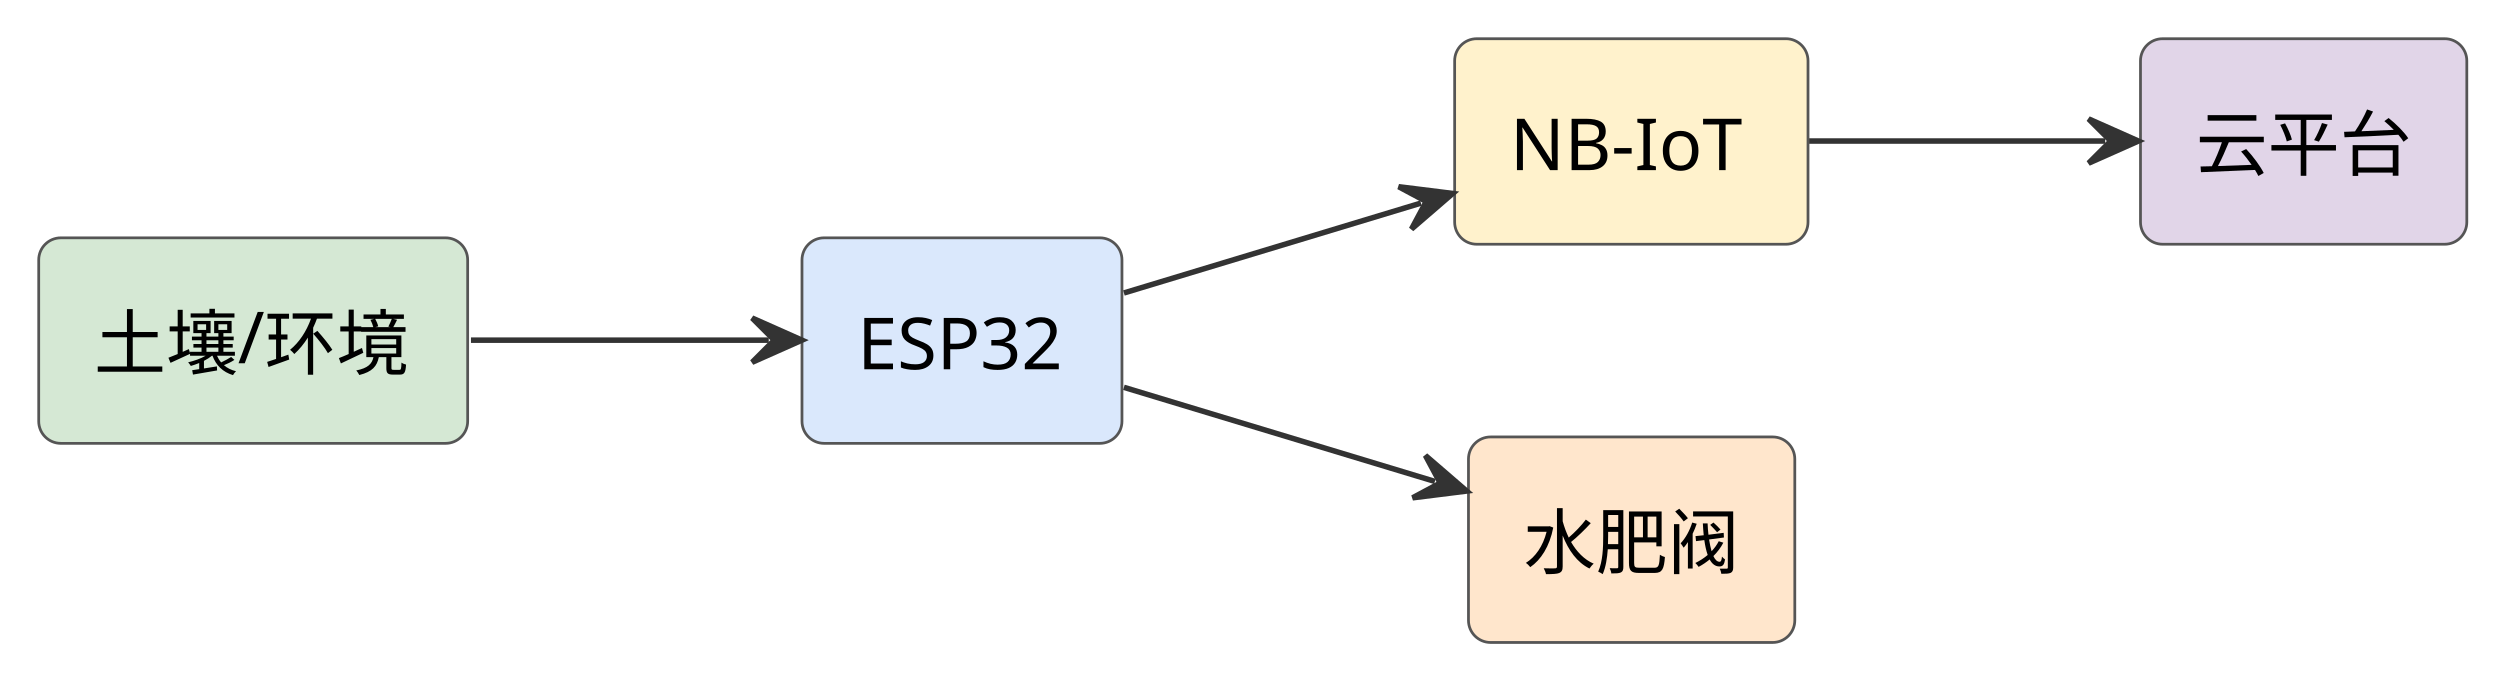
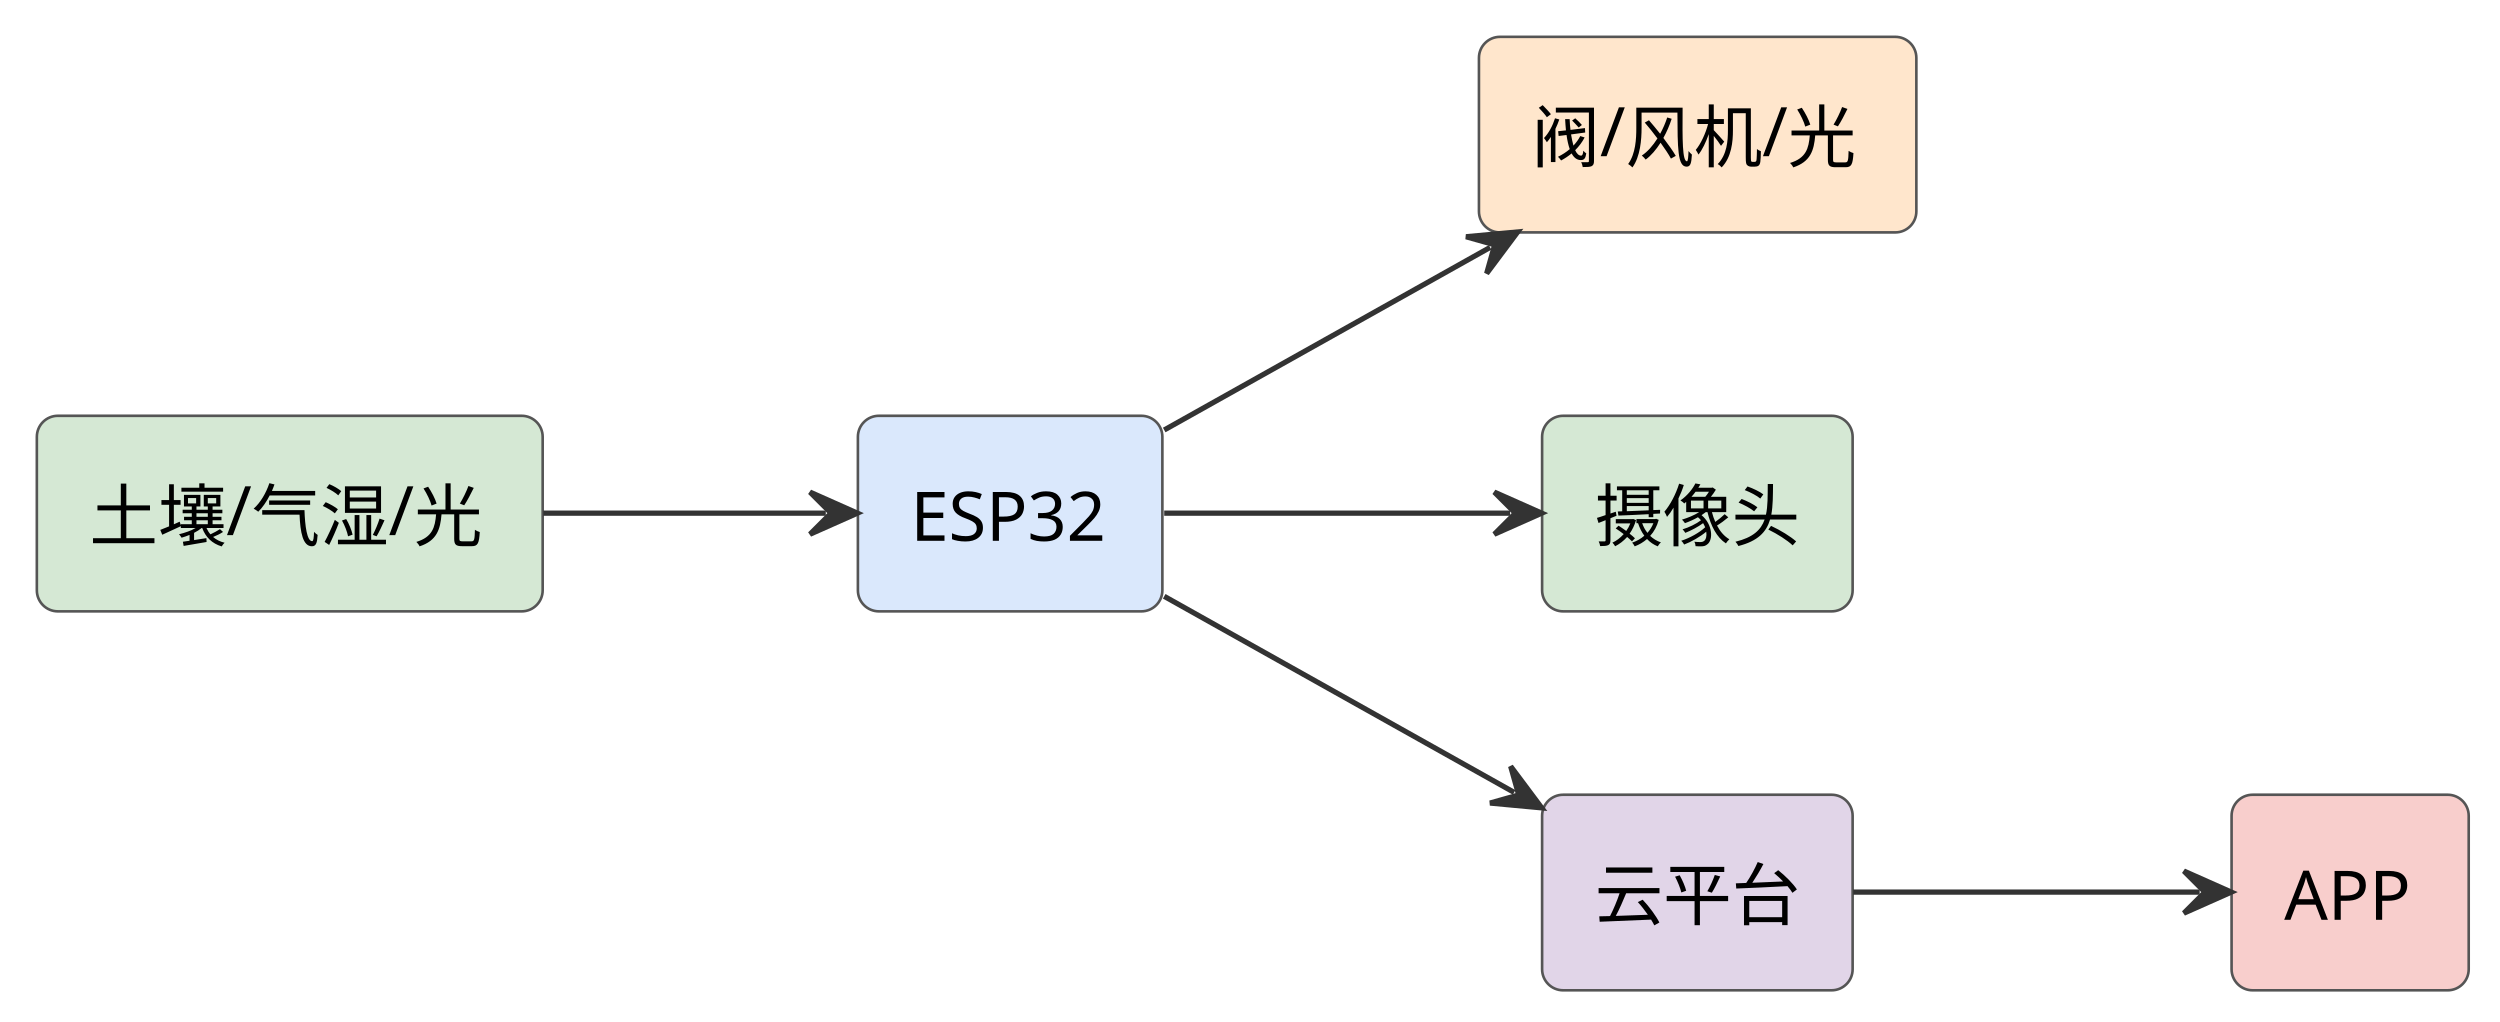
- <svg xmlns="http://www.w3.org/2000/svg" contentStyleType="text/css" height="122px" preserveAspectRatio="none" style="width:452px;height:122px;background:#FFFFFF;" version="1.1" viewBox="0 0 452 122" width="452px" zoomAndPan="magnify">
+ <svg xmlns="http://www.w3.org/2000/svg" contentStyleType="text/css" height="194px" preserveAspectRatio="none" style="width:475px;height:194px;background:#FFFFFF;" version="1.1" viewBox="0 0 475 194" width="475px" zoomAndPan="magnify">
  <defs />
  <g>
    <g id="elem_s">
-       <rect fill="#D5E8D4" height="37.158" rx="4" ry="4" style="stroke:#555555;stroke-width:0.5;" width="77.554" x="7" y="43" />
-       <text fill="#000000" font-family="Microsoft YaHei" font-size="13" lengthAdjust="spacing" textLength="57.554" x="17" y="66.755">土壤/环境</text>
+       <rect fill="#D5E8D4" height="37.158" rx="4" ry="4" style="stroke:#555555;stroke-width:0.5;" width="96.108" x="7" y="79" />
+       <text fill="#000000" font-family="Microsoft YaHei" font-size="13" lengthAdjust="spacing" textLength="76.108" x="17" y="102.755">土壤/气湿/光</text>
    </g>
    <g id="elem_esp">
-       <rect fill="#DAE8FC" height="37.158" rx="4" ry="4" style="stroke:#555555;stroke-width:0.5;" width="57.851" x="145" y="43" />
-       <text fill="#000000" font-family="Microsoft YaHei" font-size="13" lengthAdjust="spacing" textLength="37.851" x="155" y="66.755">ESP32</text>
+       <rect fill="#DAE8FC" height="37.158" rx="4" ry="4" style="stroke:#555555;stroke-width:0.5;" width="57.851" x="163" y="79" />
+       <text fill="#000000" font-family="Microsoft YaHei" font-size="13" lengthAdjust="spacing" textLength="37.851" x="173" y="102.755">ESP32</text>
    </g>
-     <g id="elem_nb">
-       <rect fill="#FFF2CC" height="37.158" rx="4" ry="4" style="stroke:#555555;stroke-width:0.5;" width="63.888" x="263" y="7" />
-       <text fill="#000000" font-family="Microsoft YaHei" font-size="13" lengthAdjust="spacing" textLength="43.888" x="273" y="30.755">NB-IoT</text>
+     <g id="elem_act">
+       <rect fill="#FFE6CC" height="37.158" rx="4" ry="4" style="stroke:#555555;stroke-width:0.5;" width="83.108" x="281" y="7" />
+       <text fill="#000000" font-family="Microsoft YaHei" font-size="13" lengthAdjust="spacing" textLength="63.108" x="291" y="30.755">阀/风机/光</text>
    </g>
-     <g id="elem_valve">
-       <rect fill="#FFE6CC" height="37.158" rx="4" ry="4" style="stroke:#555555;stroke-width:0.5;" width="59" x="265.5" y="79" />
-       <text fill="#000000" font-family="Microsoft YaHei" font-size="13" lengthAdjust="spacing" textLength="39" x="275.5" y="102.755">水肥阀</text>
+     <g id="elem_cam">
+       <rect fill="#D5E8D4" height="37.158" rx="4" ry="4" style="stroke:#555555;stroke-width:0.5;" width="59" x="293" y="79" />
+       <text fill="#000000" font-family="Microsoft YaHei" font-size="13" lengthAdjust="spacing" textLength="39" x="303" y="102.755">摄像头</text>
    </g>
    <g id="elem_cloud">
-       <rect fill="#E1D5E8" height="37.158" rx="4" ry="4" style="stroke:#555555;stroke-width:0.5;" width="59" x="387" y="7" />
-       <text fill="#000000" font-family="Microsoft YaHei" font-size="13" lengthAdjust="spacing" textLength="39" x="397" y="30.755">云平台</text>
+       <rect fill="#E1D5E8" height="37.158" rx="4" ry="4" style="stroke:#555555;stroke-width:0.5;" width="59" x="293" y="151" />
+       <text fill="#000000" font-family="Microsoft YaHei" font-size="13" lengthAdjust="spacing" textLength="39" x="303" y="174.755">云平台</text>
+     </g>
+     <g id="elem_app">
+       <rect fill="#F8CECC" height="37.158" rx="4" ry="4" style="stroke:#555555;stroke-width:0.5;" width="45.054" x="424" y="151" />
+       <text fill="#000000" font-family="Microsoft YaHei" font-size="13" lengthAdjust="spacing" textLength="25.054" x="434" y="174.755">APP</text>
    </g>
    <g id="link_s_esp">
-       <path d="M85.15,61.5 C104.41,61.5 121.37,61.5 138.99,61.5 " fill="none" id="s-to-esp" style="stroke:#333333;stroke-width:1.0;" />
-       <polygon fill="#333333" points="144.99,61.5,135.99,57.5,139.99,61.5,135.99,65.5,144.99,61.5" style="stroke:#333333;stroke-width:1.0;" />
+       <path d="M103.22,97.5 C123.14,97.5 139.66,97.5 156.9,97.5 " fill="none" id="s-to-esp" style="stroke:#333333;stroke-width:1.0;" />
+       <polygon fill="#333333" points="162.9,97.5,153.9,93.5,157.9,97.5,153.9,101.5,162.9,97.5" style="stroke:#333333;stroke-width:1.0;" />
    </g>
-     <g id="link_esp_nb">
-       <path d="M203.2,52.97 C221.07,47.56 238.467,42.298 256.907,36.718 " fill="none" id="esp-to-nb" style="stroke:#333333;stroke-width:1.0;" />
-       <polygon fill="#333333" points="262.65,34.98,252.877,33.758,257.864,36.428,255.194,41.415,262.65,34.98" style="stroke:#333333;stroke-width:1.0;" />
+     <g id="link_esp_act">
+       <path d="M221.2,81.7 C241,70.61 262.316,58.663 283.126,47.003 " fill="none" id="esp-to-act" style="stroke:#333333;stroke-width:1.0;" />
+       <polygon fill="#333333" points="288.36,44.07,278.553,44.98,283.998,46.514,282.464,51.959,288.36,44.07" style="stroke:#333333;stroke-width:1.0;" />
    </g>
-     <g id="link_esp_valve">
-       <path d="M203.2,70.03 C221.9,75.69 240.607,81.354 259.427,87.044 " fill="none" id="esp-to-valve" style="stroke:#333333;stroke-width:1.0;" />
-       <polygon fill="#333333" points="265.17,88.78,257.713,82.347,260.384,87.333,255.398,90.004,265.17,88.78" style="stroke:#333333;stroke-width:1.0;" />
+     <g id="link_esp_cam">
+       <path d="M221.2,97.5 C242.48,97.5 265.55,97.5 286.92,97.5 " fill="none" id="esp-to-cam" style="stroke:#333333;stroke-width:1.0;" />
+       <polygon fill="#333333" points="292.92,97.5,283.92,93.5,287.92,97.5,283.92,101.5,292.92,97.5" style="stroke:#333333;stroke-width:1.0;" />
    </g>
-     <g id="link_nb_cloud">
-       <path d="M327.09,25.5 C345.48,25.5 362.63,25.5 380.62,25.5 " fill="none" id="nb-to-cloud" style="stroke:#333333;stroke-width:1.0;" />
-       <polygon fill="#333333" points="386.62,25.5,377.62,21.5,381.62,25.5,377.62,29.5,386.62,25.5" style="stroke:#333333;stroke-width:1.0;" />
+     <g id="link_esp_cloud">
+       <path d="M221.2,113.3 C242.48,125.22 266.316,138.576 287.686,150.556 " fill="none" id="esp-to-cloud" style="stroke:#333333;stroke-width:1.0;" />
+       <polygon fill="#333333" points="292.92,153.49,287.026,145.6,288.559,151.045,283.113,152.578,292.92,153.49" style="stroke:#333333;stroke-width:1.0;" />
+     </g>
+     <g id="link_cloud_app">
+       <path d="M352.1,169.5 C374.08,169.5 397.95,169.5 417.94,169.5 " fill="none" id="cloud-to-app" style="stroke:#333333;stroke-width:1.0;" />
+       <polygon fill="#333333" points="423.94,169.5,414.94,165.5,418.94,169.5,414.94,173.5,423.94,169.5" style="stroke:#333333;stroke-width:1.0;" />
    </g>
  </g>
</svg>
